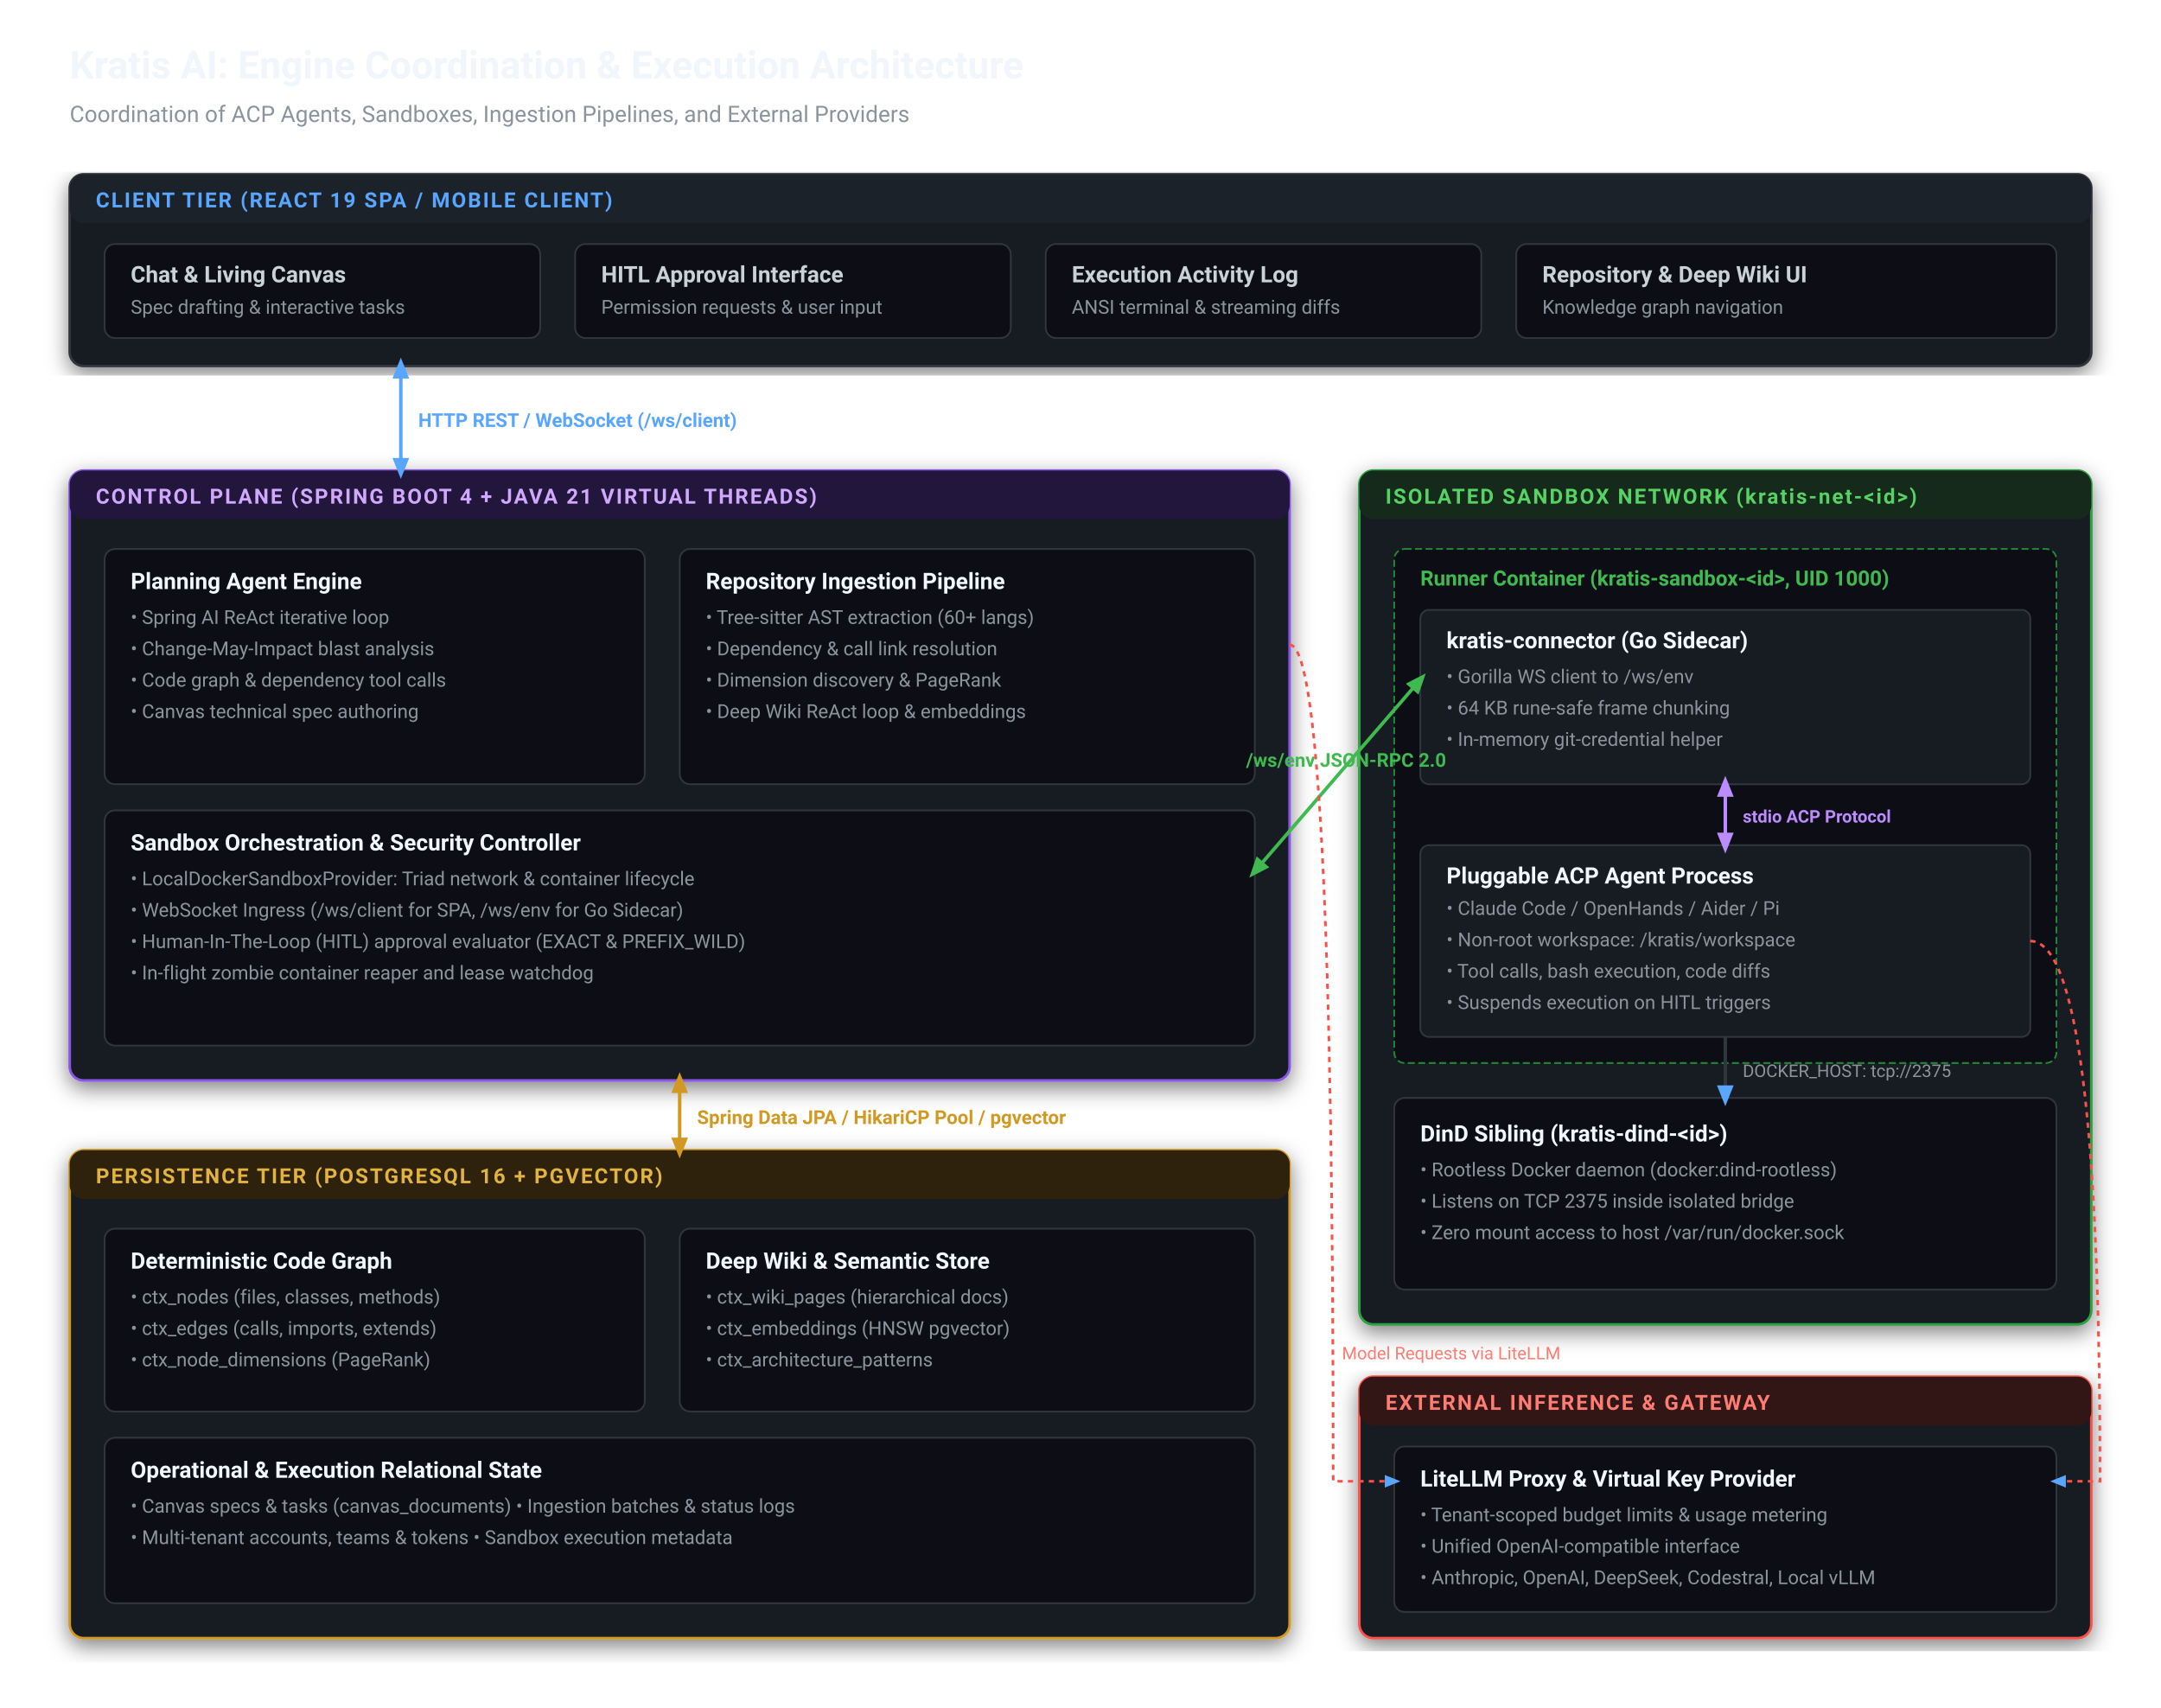
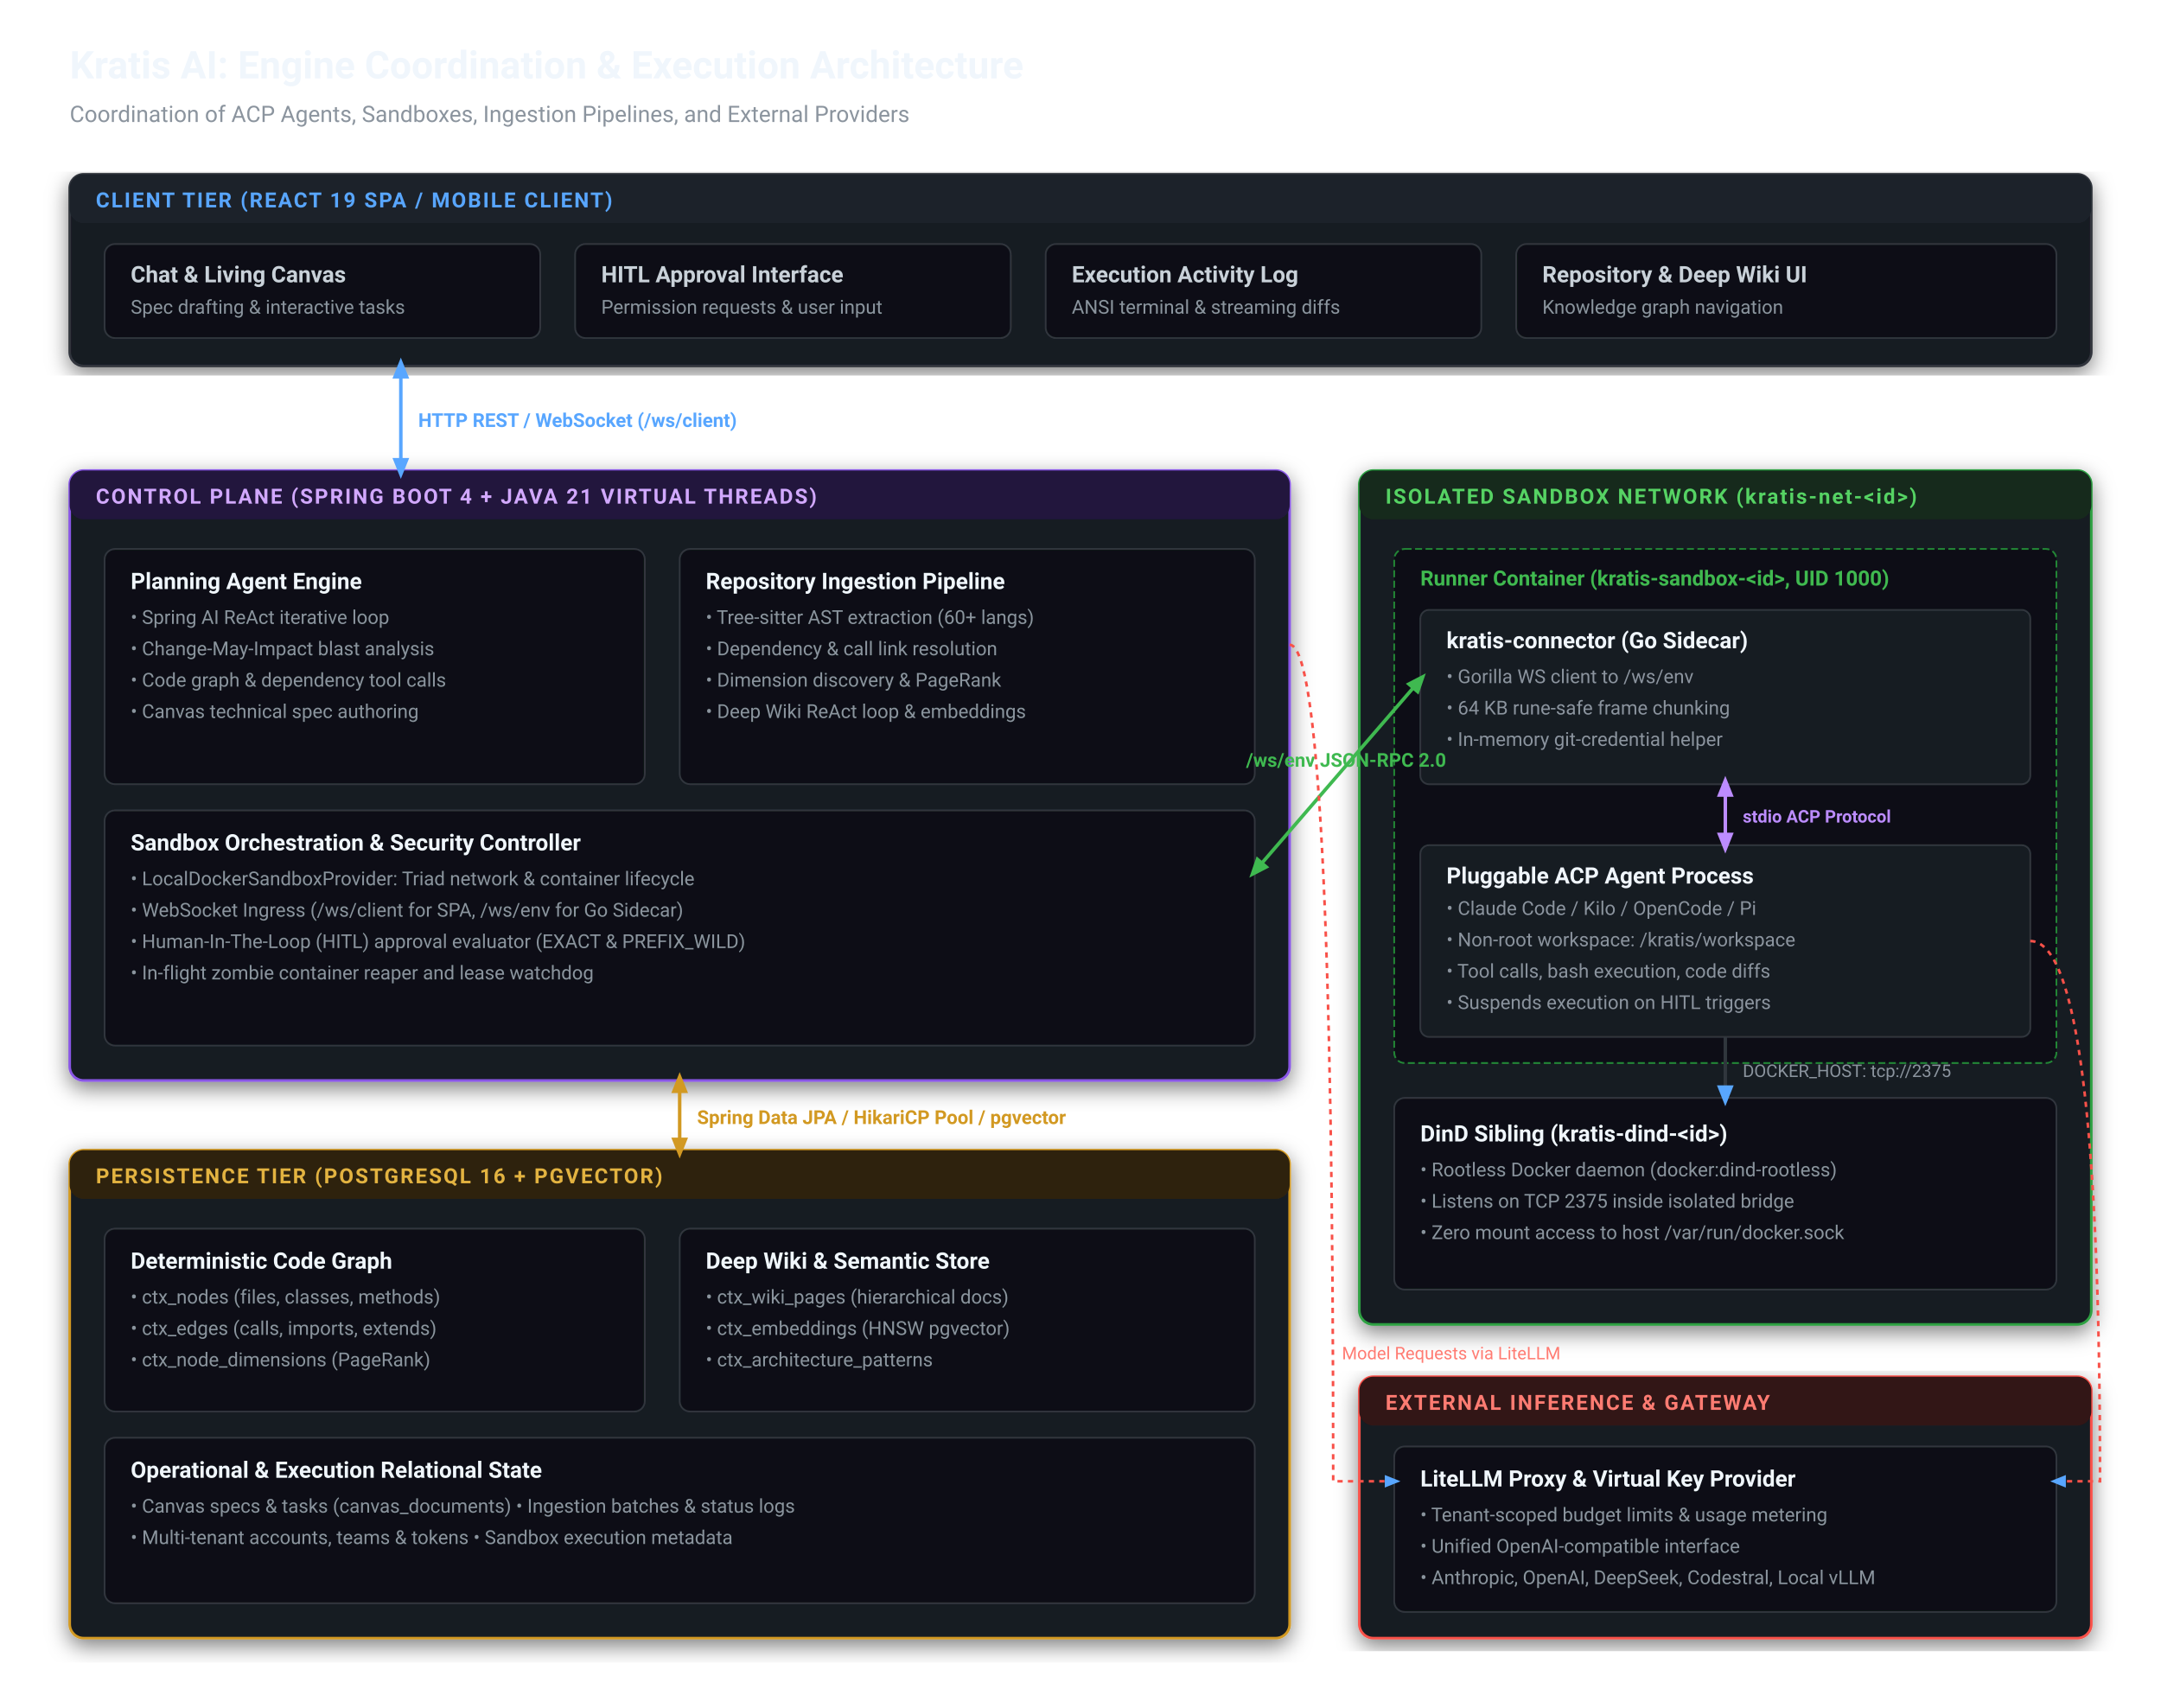
<svg xmlns="http://www.w3.org/2000/svg" viewBox="0 0 1240 980" width="100%" height="100%" style="background-color: #0d1117; font-family: -apple-system, BlinkMacSystemFont, 'Segoe UI', Roboto, Helvetica, Arial, sans-serif;">
  <defs>
    <marker id="arrow" viewBox="0 0 10 10" refX="6" refY="5" markerWidth="6" markerHeight="6" orient="auto-start-reverse">
      <path d="M 0 1 L 10 5 L 0 9 z" fill="#58a6ff" />
    </marker>
    <marker id="arrow-emerald" viewBox="0 0 10 10" refX="6" refY="5" markerWidth="6" markerHeight="6" orient="auto-start-reverse">
      <path d="M 0 1 L 10 5 L 0 9 z" fill="#3fb950" />
    </marker>
    <marker id="arrow-purple" viewBox="0 0 10 10" refX="6" refY="5" markerWidth="6" markerHeight="6" orient="auto-start-reverse">
      <path d="M 0 1 L 10 5 L 0 9 z" fill="#bc8cff" />
    </marker>
    <marker id="arrow-amber" viewBox="0 0 10 10" refX="6" refY="5" markerWidth="6" markerHeight="6" orient="auto-start-reverse">
      <path d="M 0 1 L 10 5 L 0 9 z" fill="#d29922" />
    </marker>
    <filter id="shadow" x="-5%" y="-5%" width="110%" height="110%">
      <feDropShadow dx="0" dy="4" stdDeviation="6" flood-color="#000000" flood-opacity="0.5" />
    </filter>
  </defs>
  <text x="40" y="45" fill="#f0f6fc" font-size="22" font-weight="700">Kratis AI: Engine Coordination &amp; Execution Architecture</text>
  <text x="40" y="70" fill="#8b949e" font-size="13">Coordination of ACP Agents, Sandboxes, Ingestion Pipelines, and External Providers</text>
  <g filter="url(#shadow)">
    <rect x="40" y="100" width="1160" height="110" rx="8" fill="#161b22" stroke="#30363d" stroke-width="1.5" />
    <rect x="40" y="100" width="1160" height="28" rx="8" fill="#1f242c" />
    <text x="55" y="119" fill="#58a6ff" font-size="12" font-weight="700" letter-spacing="1">CLIENT TIER (REACT 19 SPA / MOBILE CLIENT)</text>
    <rect x="60" y="140" width="250" height="54" rx="6" fill="#0d1117" stroke="#30363d" />
    <text x="75" y="162" fill="#c9d1d9" font-size="13" font-weight="600">Chat &amp; Living Canvas</text>
    <text x="75" y="180" fill="#8b949e" font-size="11">Spec drafting &amp; interactive tasks</text>
    <rect x="330" y="140" width="250" height="54" rx="6" fill="#0d1117" stroke="#30363d" />
    <text x="345" y="162" fill="#c9d1d9" font-size="13" font-weight="600">HITL Approval Interface</text>
    <text x="345" y="180" fill="#8b949e" font-size="11">Permission requests &amp; user input</text>
    <rect x="600" y="140" width="250" height="54" rx="6" fill="#0d1117" stroke="#30363d" />
    <text x="615" y="162" fill="#c9d1d9" font-size="13" font-weight="600">Execution Activity Log</text>
    <text x="615" y="180" fill="#8b949e" font-size="11">ANSI terminal &amp; streaming diffs</text>
    <rect x="870" y="140" width="310" height="54" rx="6" fill="#0d1117" stroke="#30363d" />
    <text x="885" y="162" fill="#c9d1d9" font-size="13" font-weight="600">Repository &amp; Deep Wiki UI</text>
    <text x="885" y="180" fill="#8b949e" font-size="11">Knowledge graph navigation</text>
  </g>
  <g filter="url(#shadow)">
    <rect x="40" y="270" width="700" height="350" rx="8" fill="#161b22" stroke="#8957e5" stroke-width="1.5" />
    <rect x="40" y="270" width="700" height="28" rx="8" fill="#21183c" />
    <text x="55" y="289" fill="#d2a8ff" font-size="12" font-weight="700" letter-spacing="1">CONTROL PLANE (SPRING BOOT 4 + JAVA 21 VIRTUAL THREADS)</text>
    <rect x="60" y="315" width="310" height="135" rx="6" fill="#0d1117" stroke="#30363d" />
    <text x="75" y="338" fill="#f0f6fc" font-size="13" font-weight="600">Planning Agent Engine</text>
    <text x="75" y="358" fill="#8b949e" font-size="11">• Spring AI ReAct iterative loop</text>
    <text x="75" y="376" fill="#8b949e" font-size="11">• Change-May-Impact blast analysis</text>
    <text x="75" y="394" fill="#8b949e" font-size="11">• Code graph &amp; dependency tool calls</text>
    <text x="75" y="412" fill="#8b949e" font-size="11">• Canvas technical spec authoring</text>
    <rect x="390" y="315" width="330" height="135" rx="6" fill="#0d1117" stroke="#30363d" />
    <text x="405" y="338" fill="#f0f6fc" font-size="13" font-weight="600">Repository Ingestion Pipeline</text>
    <text x="405" y="358" fill="#8b949e" font-size="11">• Tree-sitter AST extraction (60+ langs)</text>
    <text x="405" y="376" fill="#8b949e" font-size="11">• Dependency &amp; call link resolution</text>
    <text x="405" y="394" fill="#8b949e" font-size="11">• Dimension discovery &amp; PageRank</text>
    <text x="405" y="412" fill="#8b949e" font-size="11">• Deep Wiki ReAct loop &amp; embeddings</text>
    <rect x="60" y="465" width="660" height="135" rx="6" fill="#0d1117" stroke="#30363d" />
    <text x="75" y="488" fill="#f0f6fc" font-size="13" font-weight="600">Sandbox Orchestration &amp; Security Controller</text>
    <text x="75" y="508" fill="#8b949e" font-size="11">• LocalDockerSandboxProvider: Triad network &amp; container lifecycle</text>
    <text x="75" y="526" fill="#8b949e" font-size="11">• WebSocket Ingress (/ws/client for SPA, /ws/env for Go Sidecar)</text>
    <text x="75" y="544" fill="#8b949e" font-size="11">• Human-In-The-Loop (HITL) approval evaluator (EXACT &amp; PREFIX_WILD)</text>
    <text x="75" y="562" fill="#8b949e" font-size="11">• In-flight zombie container reaper and lease watchdog</text>
  </g>
  <g filter="url(#shadow)">
    <rect x="40" y="660" width="700" height="280" rx="8" fill="#161b22" stroke="#d29922" stroke-width="1.5" />
    <rect x="40" y="660" width="700" height="28" rx="8" fill="#2d2210" />
    <text x="55" y="679" fill="#e3b341" font-size="12" font-weight="700" letter-spacing="1">PERSISTENCE TIER (POSTGRESQL 16 + PGVECTOR)</text>
    <rect x="60" y="705" width="310" height="105" rx="6" fill="#0d1117" stroke="#30363d" />
    <text x="75" y="728" fill="#f0f6fc" font-size="13" font-weight="600">Deterministic Code Graph</text>
    <text x="75" y="748" fill="#8b949e" font-size="11">• ctx_nodes (files, classes, methods)</text>
    <text x="75" y="766" fill="#8b949e" font-size="11">• ctx_edges (calls, imports, extends)</text>
    <text x="75" y="784" fill="#8b949e" font-size="11">• ctx_node_dimensions (PageRank)</text>
    <rect x="390" y="705" width="330" height="105" rx="6" fill="#0d1117" stroke="#30363d" />
    <text x="405" y="728" fill="#f0f6fc" font-size="13" font-weight="600">Deep Wiki &amp; Semantic Store</text>
    <text x="405" y="748" fill="#8b949e" font-size="11">• ctx_wiki_pages (hierarchical docs)</text>
    <text x="405" y="766" fill="#8b949e" font-size="11">• ctx_embeddings (HNSW pgvector)</text>
    <text x="405" y="784" fill="#8b949e" font-size="11">• ctx_architecture_patterns</text>
    <rect x="60" y="825" width="660" height="95" rx="6" fill="#0d1117" stroke="#30363d" />
    <text x="75" y="848" fill="#f0f6fc" font-size="13" font-weight="600">Operational &amp; Execution Relational State</text>
    <text x="75" y="868" fill="#8b949e" font-size="11">• Canvas specs &amp; tasks (canvas_documents) • Ingestion batches &amp; status logs</text>
    <text x="75" y="886" fill="#8b949e" font-size="11">• Multi-tenant accounts, teams &amp; tokens   • Sandbox execution metadata</text>
  </g>
  <g filter="url(#shadow)">
    <rect x="780" y="270" width="420" height="490" rx="8" fill="#161b22" stroke="#2ea043" stroke-width="1.5" />
    <rect x="780" y="270" width="420" height="28" rx="8" fill="#132a1c" />
    <text x="795" y="289" fill="#56d364" font-size="12" font-weight="700" letter-spacing="1">ISOLATED SANDBOX NETWORK (kratis-net-&lt;id&gt;)</text>
    <rect x="800" y="315" width="380" height="295" rx="6" fill="#0d1117" stroke="#238636" stroke-dasharray="4 2" />
    <text x="815" y="336" fill="#3fb950" font-size="12" font-weight="700">Runner Container (kratis-sandbox-&lt;id&gt;, UID 1000)</text>
    <rect x="815" y="350" width="350" height="100" rx="5" fill="#161b22" stroke="#30363d" />
    <text x="830" y="372" fill="#f0f6fc" font-size="13" font-weight="600">kratis-connector (Go Sidecar)</text>
    <text x="830" y="392" fill="#8b949e" font-size="11">• Gorilla WS client to /ws/env</text>
    <text x="830" y="410" fill="#8b949e" font-size="11">• 64 KB rune-safe frame chunking</text>
    <text x="830" y="428" fill="#8b949e" font-size="11">• In-memory git-credential helper</text>
    <rect x="815" y="485" width="350" height="110" rx="5" fill="#161b22" stroke="#30363d" />
    <text x="830" y="507" fill="#f0f6fc" font-size="13" font-weight="600">Pluggable ACP Agent Process</text>
-     <text x="830" y="525" fill="#8b949e" font-size="11">• Claude Code / OpenHands / Aider / Pi</text>
+     <text x="830" y="525" fill="#8b949e" font-size="11">• Claude Code / Kilo / OpenCode / Pi</text>
    <text x="830" y="543" fill="#8b949e" font-size="11">• Non-root workspace: /kratis/workspace</text>
    <text x="830" y="561" fill="#8b949e" font-size="11">• Tool calls, bash execution, code diffs</text>
    <text x="830" y="579" fill="#8b949e" font-size="11">• Suspends execution on HITL triggers</text>
    <rect x="800" y="630" width="380" height="110" rx="6" fill="#0d1117" stroke="#30363d" />
    <text x="815" y="655" fill="#f0f6fc" font-size="13" font-weight="600">DinD Sibling (kratis-dind-&lt;id&gt;)</text>
    <text x="815" y="675" fill="#8b949e" font-size="11">• Rootless Docker daemon (docker:dind-rootless)</text>
    <text x="815" y="693" fill="#8b949e" font-size="11">• Listens on TCP 2375 inside isolated bridge</text>
    <text x="815" y="711" fill="#8b949e" font-size="11">• Zero mount access to host /var/run/docker.sock</text>
  </g>
  <g filter="url(#shadow)">
    <rect x="780" y="790" width="420" height="150" rx="8" fill="#161b22" stroke="#f85149" stroke-width="1.5" />
    <rect x="780" y="790" width="420" height="28" rx="8" fill="#321617" />
    <text x="795" y="809" fill="#ff7b72" font-size="12" font-weight="700" letter-spacing="1">EXTERNAL INFERENCE &amp; GATEWAY</text>
    <rect x="800" y="830" width="380" height="95" rx="6" fill="#0d1117" stroke="#30363d" />
    <text x="815" y="853" fill="#f0f6fc" font-size="13" font-weight="600">LiteLLM Proxy &amp; Virtual Key Provider</text>
    <text x="815" y="873" fill="#8b949e" font-size="11">• Tenant-scoped budget limits &amp; usage metering</text>
    <text x="815" y="891" fill="#8b949e" font-size="11">• Unified OpenAI-compatible interface</text>
    <text x="815" y="909" fill="#8b949e" font-size="11">• Anthropic, OpenAI, DeepSeek, Codestral, Local vLLM</text>
  </g>
  <path d="M 230 210 L 230 270" stroke="#58a6ff" stroke-width="2" marker-end="url(#arrow)" marker-start="url(#arrow)" />
  <text x="240" y="245" fill="#58a6ff" font-size="11" font-weight="600">HTTP REST / WebSocket (/ws/client)</text>
  <path d="M 390 620 L 390 660" stroke="#d29922" stroke-width="2" marker-end="url(#arrow-amber)" marker-start="url(#arrow-amber)" />
  <text x="400" y="645" fill="#d29922" font-size="11" font-weight="600">Spring Data JPA / HikariCP Pool / pgvector</text>
  <path d="M 720 500 L 815 390" stroke="#3fb950" stroke-width="2" marker-end="url(#arrow-emerald)" marker-start="url(#arrow-emerald)" />
  <text x="715" y="440" fill="#3fb950" font-size="11" font-weight="600">/ws/env JSON-RPC 2.0</text>
  <path d="M 990 450 L 990 485" stroke="#bc8cff" stroke-width="2" marker-end="url(#arrow-purple)" marker-start="url(#arrow-purple)" />
  <text x="1000" y="472" fill="#bc8cff" font-size="10" font-weight="600">stdio ACP Protocol</text>
  <path d="M 990 595 L 990 630" stroke="#30363d" stroke-width="2" marker-end="url(#arrow)" />
  <text x="1000" y="618" fill="#8b949e" font-size="10">DOCKER_HOST: tcp://2375</text>
  <path d="M 740 370 Q 765 370 765 850 L 800 850" fill="none" stroke="#f85149" stroke-width="1.5" stroke-dasharray="3 3" marker-end="url(#arrow)" />
  <path d="M 1165 540 Q 1205 540 1205 850 L 1180 850" fill="none" stroke="#f85149" stroke-width="1.5" stroke-dasharray="3 3" marker-end="url(#arrow)" />
  <text x="770" y="780" fill="#ff7b72" font-size="10">Model Requests via LiteLLM</text>
</svg>
